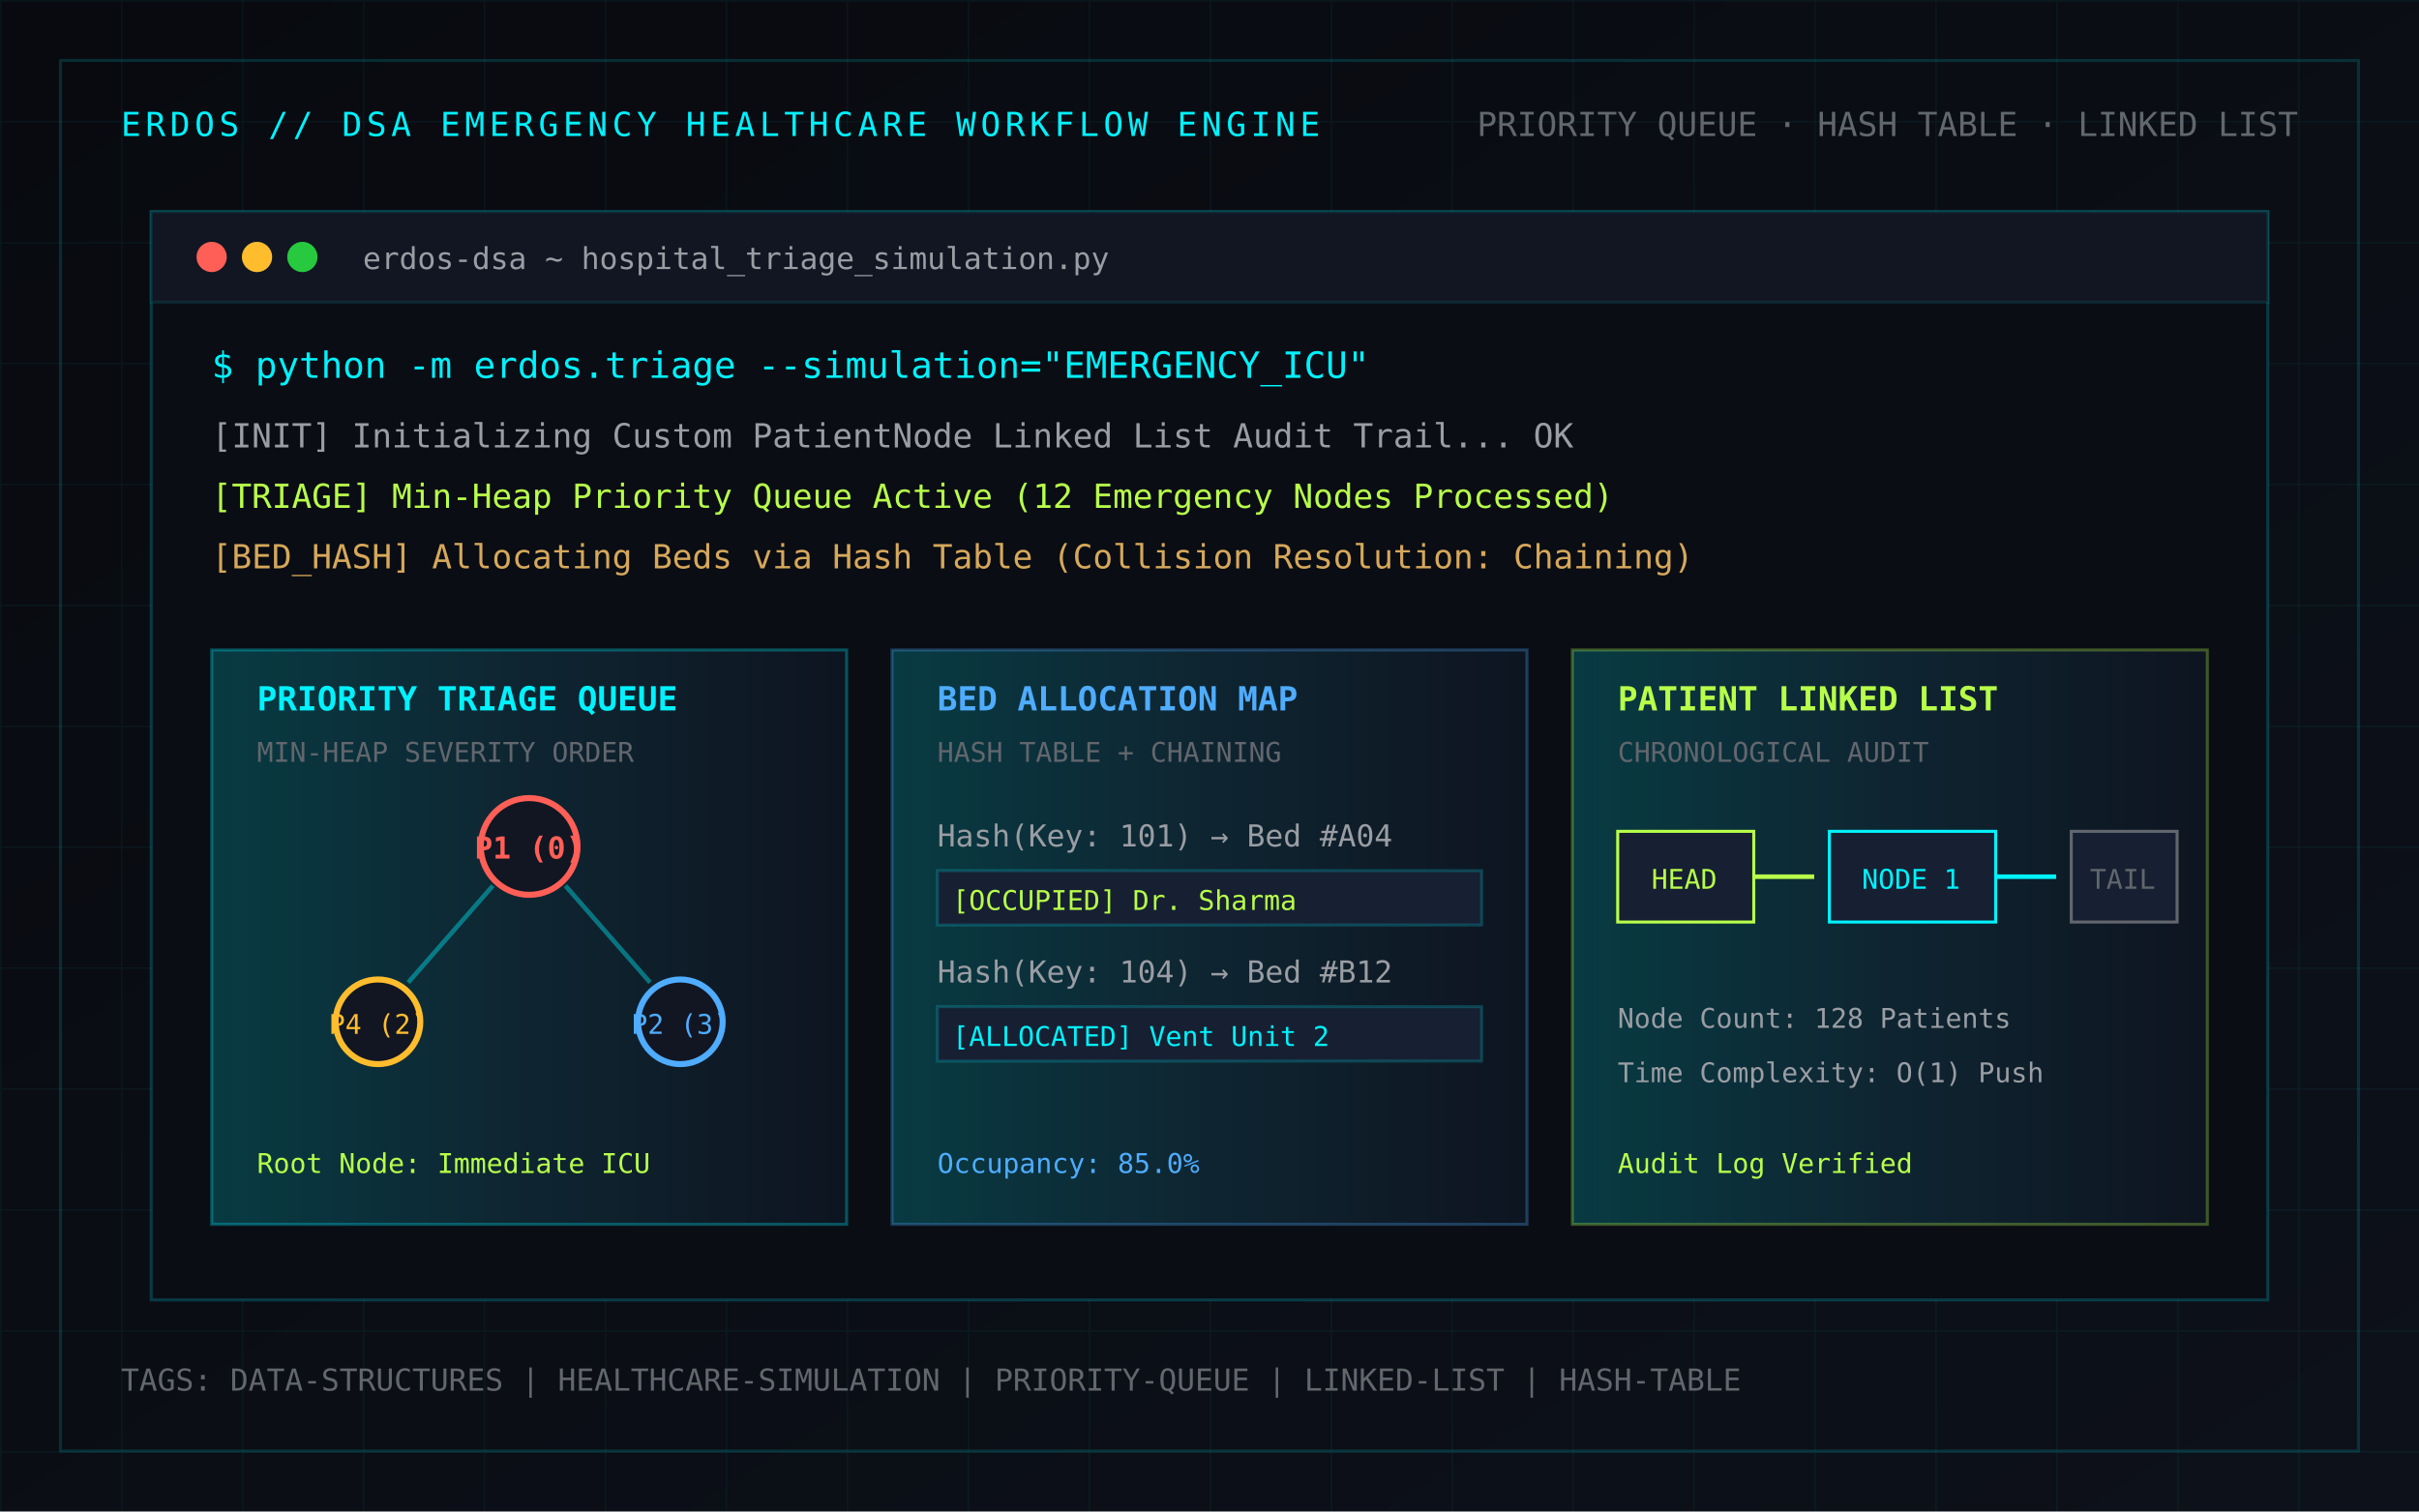
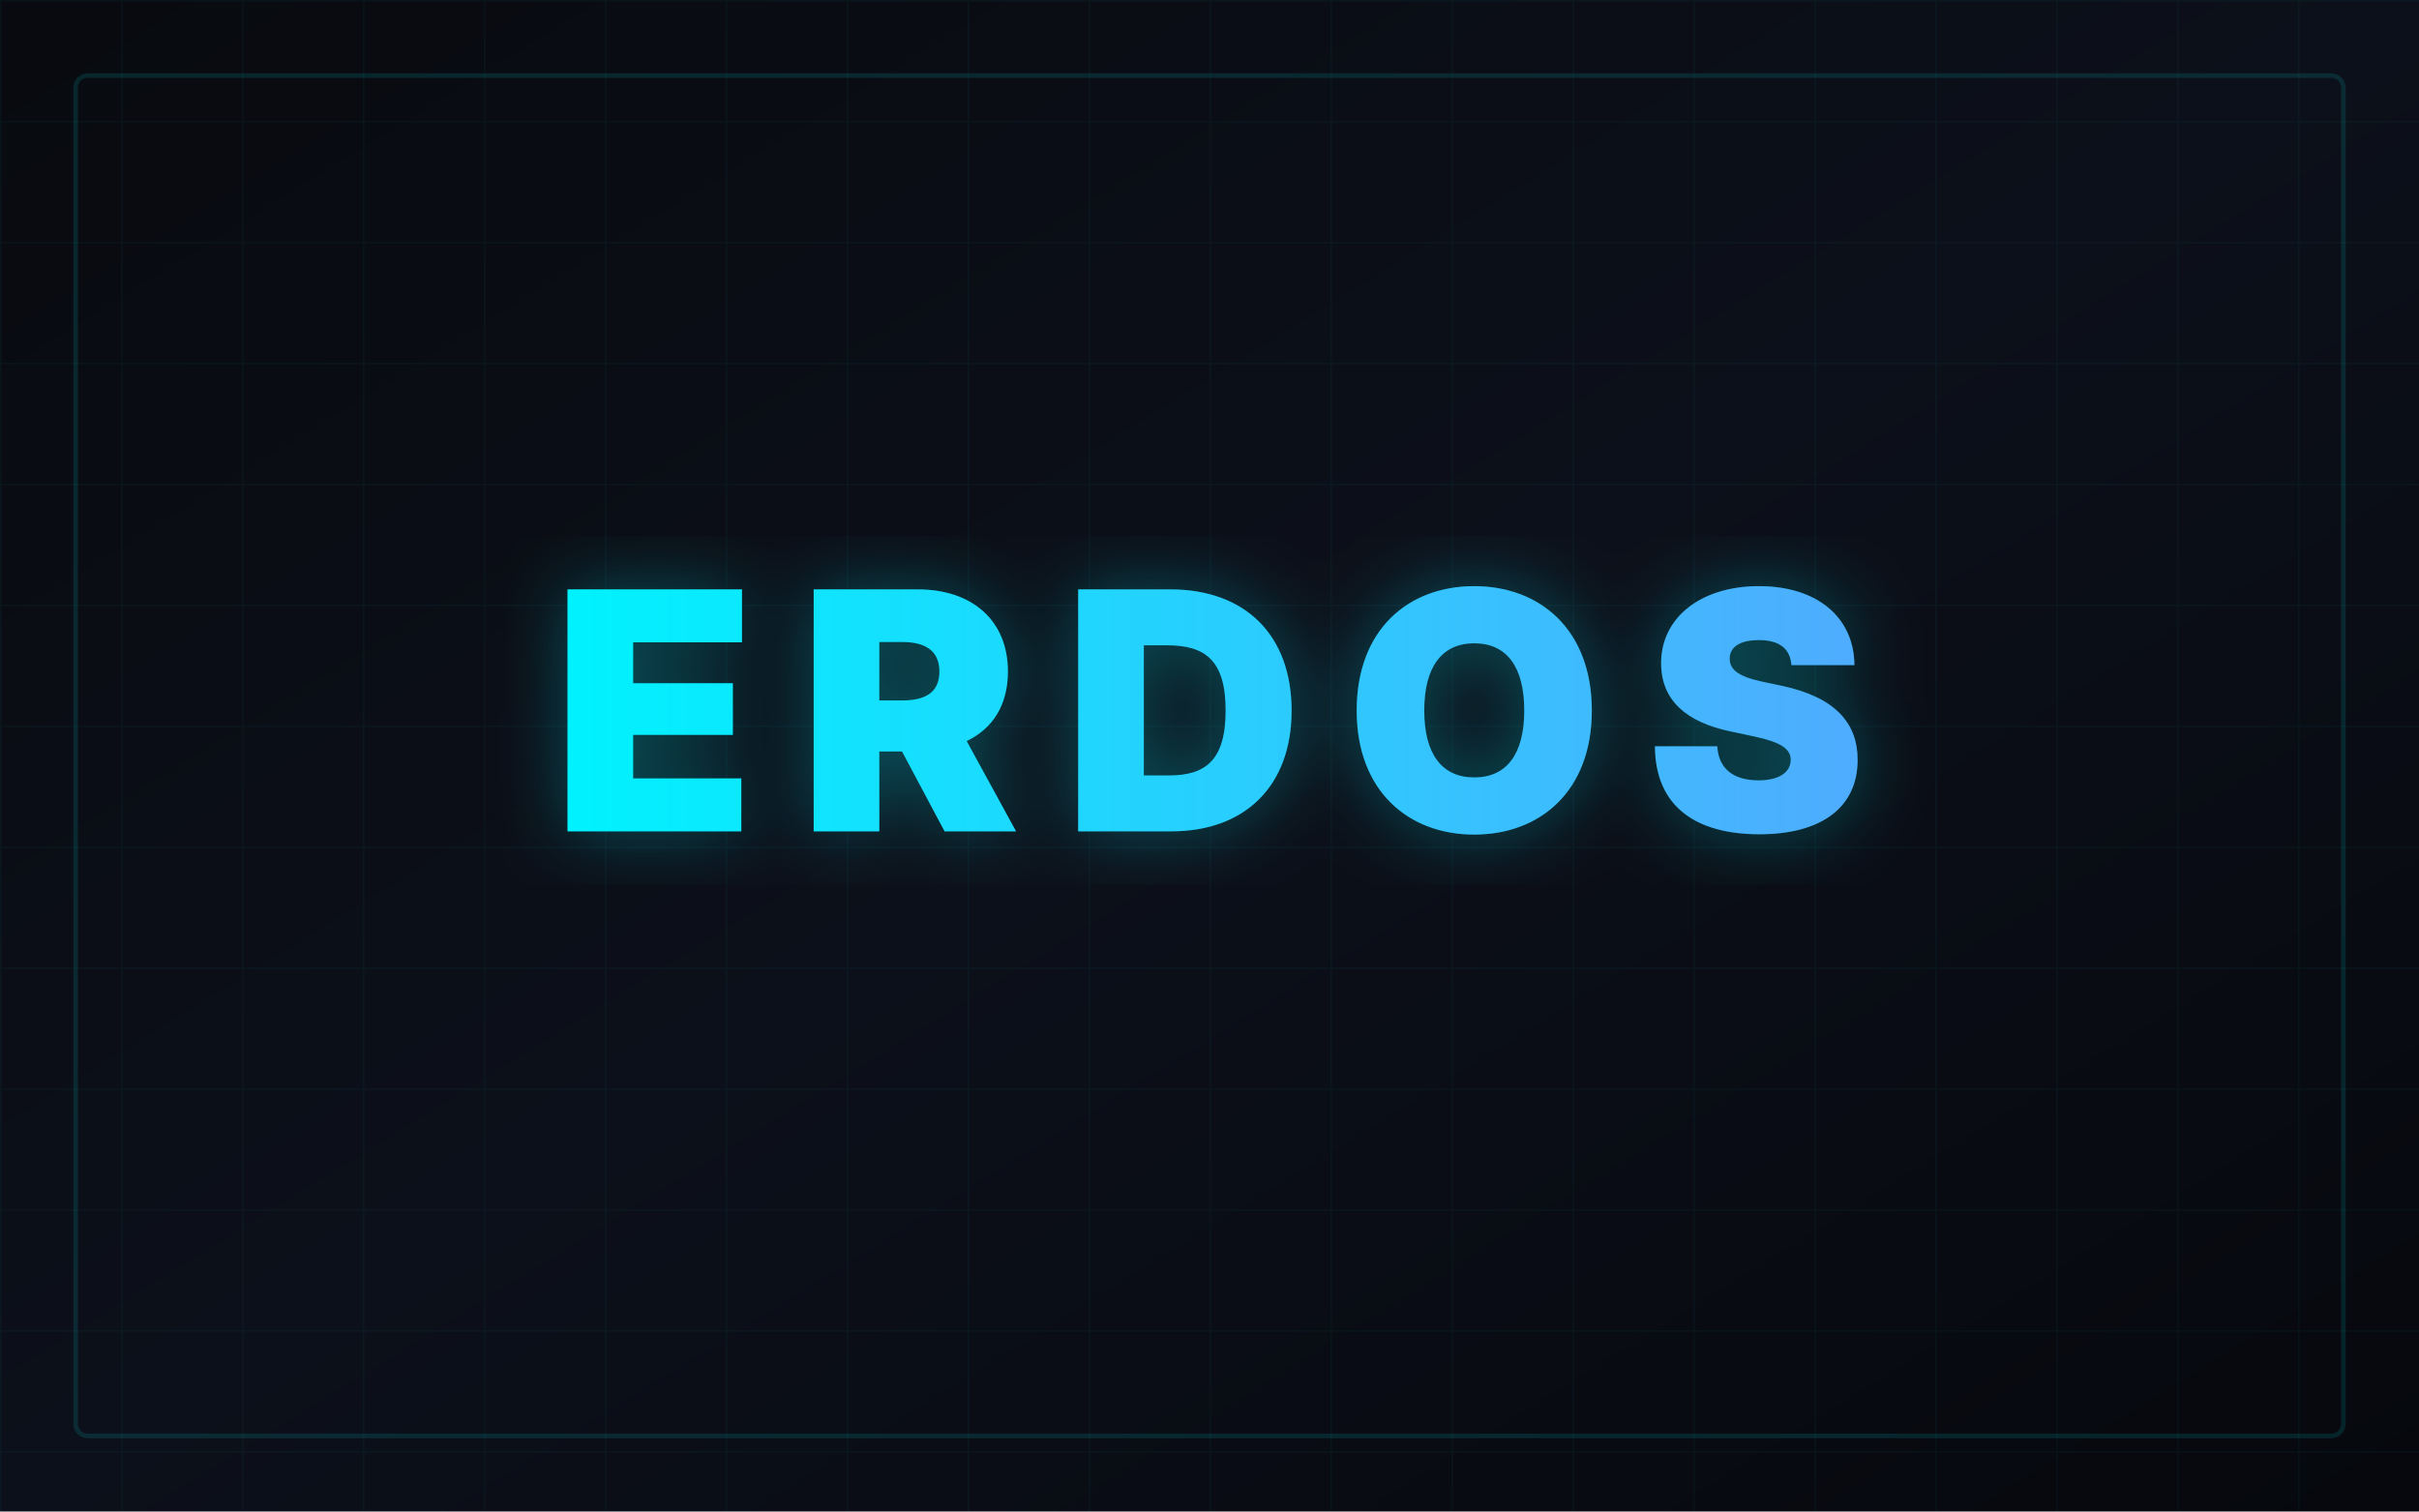
<svg xmlns="http://www.w3.org/2000/svg" viewBox="0 0 800 500" width="100%" height="100%">
  <defs>
-     <linearGradient id="erdos-bg" x1="0%" y1="0%" x2="100%" y2="100%">
+     <linearGradient id="erdos-bg-clean" x1="0%" y1="0%" x2="100%" y2="100%">
      <stop offset="0%" stop-color="#080A0F" />
-       <stop offset="100%" stop-color="#0D111A" />
+       <stop offset="50%" stop-color="#0C101A" />
+       <stop offset="100%" stop-color="#06080D" />
    </linearGradient>
-     <pattern id="erdos-grid" width="40" height="40" patternUnits="userSpaceOnUse">
-       <path d="M 40 0 L 0 0 0 40" fill="none" stroke="rgba(0, 242, 254, 0.05)" stroke-width="1" />
+     <pattern id="erdos-grid-subtle" width="40" height="40" patternUnits="userSpaceOnUse">
+       <path d="M 40 0 L 0 0 0 40" fill="none" stroke="rgba(0, 242, 254, 0.04)" stroke-width="1" />
    </pattern>
-     <linearGradient id="node-glow" x1="0%" y1="0%" x2="100%" y2="0%">
-       <stop offset="0%" stop-color="#00F2FE" stop-opacity="0.2" />
-       <stop offset="100%" stop-color="#4FACFE" stop-opacity="0.05" />
+     <linearGradient id="text-glow" x1="0%" y1="0%" x2="100%" y2="0%">
+       <stop offset="0%" stop-color="#00F2FE" />
+       <stop offset="100%" stop-color="#4FACFE" />
    </linearGradient>
+     <filter id="glow-filter" x="-20%" y="-20%" width="140%" height="140%">
+       <feGaussianBlur stdDeviation="12" result="blur" />
+       <feComposite in="SourceGraphic" in2="blur" operator="over" />
+     </filter>
  </defs>
-   <rect width="800" height="500" fill="url(#erdos-bg)" />
-   <rect width="800" height="500" fill="url(#erdos-grid)" />
-   <rect x="20" y="20" width="760" height="460" fill="none" stroke="rgba(0, 242, 254, 0.15)" stroke-width="1" />
-   <text x="40" y="45" font-family="monospace" font-size="11" fill="#00F2FE" letter-spacing="1.5">ERDOS // DSA EMERGENCY HEALTHCARE WORKFLOW ENGINE</text>
-   <text x="760" y="45" font-family="monospace" font-size="11" fill="#62666D" text-anchor="end">PRIORITY QUEUE · HASH TABLE · LINKED LIST</text>
-   <rect x="50" y="70" width="700" height="360" fill="#0A0D14" stroke="rgba(0, 242, 254, 0.2)" stroke-width="1" />
-   <rect x="50" y="70" width="700" height="30" fill="#111622" stroke="rgba(0, 242, 254, 0.1)" stroke-width="1" />
-   <circle cx="70" cy="85" r="5" fill="#FF5F56" />
-   <circle cx="85" cy="85" r="5" fill="#FFBD2E" />
-   <circle cx="100" cy="85" r="5" fill="#27C93F" />
-   <text x="120" y="89" font-family="monospace" font-size="10" fill="#9A9DA3">erdos-dsa ~ hospital_triage_simulation.py</text>
-   <text x="70" y="125" font-family="monospace" font-size="12" fill="#00F2FE">$ python -m erdos.triage --simulation="EMERGENCY_ICU"</text>
-   <text x="70" y="148" font-family="monospace" font-size="11" fill="#9A9DA3">[INIT] Initializing Custom PatientNode Linked List Audit Trail... OK</text>
-   <text x="70" y="168" font-family="monospace" font-size="11" fill="#B8FF4A">[TRIAGE] Min-Heap Priority Queue Active (12 Emergency Nodes Processed)</text>
-   <text x="70" y="188" font-family="monospace" font-size="11" fill="#D6A85A">[BED_HASH] Allocating Beds via Hash Table (Collision Resolution: Chaining)</text>
-   <rect x="70" y="215" width="210" height="190" fill="url(#node-glow)" stroke="rgba(0, 242, 254, 0.3)" stroke-width="1" />
-   <text x="85" y="235" font-family="monospace" font-size="11" fill="#00F2FE" font-weight="bold">PRIORITY TRIAGE QUEUE</text>
-   <text x="85" y="252" font-family="monospace" font-size="9" fill="#62666D">MIN-HEAP SEVERITY ORDER</text>
-   <circle cx="175" cy="280" r="16" fill="#111622" stroke="#FF5F56" stroke-width="2" />
-   <text x="175" y="284" font-family="monospace" font-size="10" fill="#FF5F56" text-anchor="middle" font-weight="bold">P1 (0)</text>
-   <line x1="163" y1="293" x2="135" y2="325" stroke="rgba(0,242,254,0.4)" stroke-width="1.5" />
-   <line x1="187" y1="293" x2="215" y2="325" stroke="rgba(0,242,254,0.4)" stroke-width="1.5" />
-   <circle cx="125" cy="338" r="14" fill="#111622" stroke="#FFBD2E" stroke-width="2" />
-   <text x="125" y="342" font-family="monospace" font-size="9" fill="#FFBD2E" text-anchor="middle">P4 (2)</text>
-   <circle cx="225" cy="338" r="14" fill="#111622" stroke="#4FACFE" stroke-width="2" />
-   <text x="225" y="342" font-family="monospace" font-size="9" fill="#4FACFE" text-anchor="middle">P2 (3)</text>
-   <text x="85" y="388" font-family="monospace" font-size="9" fill="#B8FF4A">Root Node: Immediate ICU</text>
-   <rect x="295" y="215" width="210" height="190" fill="url(#node-glow)" stroke="rgba(79, 172, 254, 0.3)" stroke-width="1" />
-   <text x="310" y="235" font-family="monospace" font-size="11" fill="#4FACFE" font-weight="bold">BED ALLOCATION MAP</text>
-   <text x="310" y="252" font-family="monospace" font-size="9" fill="#62666D">HASH TABLE + CHAINING</text>
-   <text x="310" y="280" font-family="monospace" font-size="10" fill="#9A9DA3">Hash(Key: 101) → Bed #A04</text>
-   <rect x="310" y="288" width="180" height="18" fill="#162032" stroke="rgba(0,242,254,0.2)" />
-   <text x="315" y="301" font-family="monospace" font-size="9" fill="#B8FF4A">[OCCUPIED] Dr. Sharma</text>
-   <text x="310" y="325" font-family="monospace" font-size="10" fill="#9A9DA3">Hash(Key: 104) → Bed #B12</text>
-   <rect x="310" y="333" width="180" height="18" fill="#162032" stroke="rgba(0,242,254,0.2)" />
-   <text x="315" y="346" font-family="monospace" font-size="9" fill="#00F2FE">[ALLOCATED] Vent Unit 2</text>
-   <text x="310" y="388" font-family="monospace" font-size="9" fill="#4FACFE">Occupancy: 85.0%</text>
-   <rect x="520" y="215" width="210" height="190" fill="url(#node-glow)" stroke="rgba(184, 255, 74, 0.3)" stroke-width="1" />
-   <text x="535" y="235" font-family="monospace" font-size="11" fill="#B8FF4A" font-weight="bold">PATIENT LINKED LIST</text>
-   <text x="535" y="252" font-family="monospace" font-size="9" fill="#62666D">CHRONOLOGICAL AUDIT</text>
-   <rect x="535" y="275" width="45" height="30" fill="#162032" stroke="#B8FF4A" stroke-width="1" />
-   <text x="557" y="294" font-family="monospace" font-size="9" fill="#B8FF4A" text-anchor="middle">HEAD</text>
-   <line x1="580" y1="290" x2="600" y2="290" stroke="#B8FF4A" stroke-width="1.5" marker-end="url(#arrow)" />
-   <rect x="605" y="275" width="55" height="30" fill="#162032" stroke="#00F2FE" stroke-width="1" />
-   <text x="632" y="294" font-family="monospace" font-size="9" fill="#00F2FE" text-anchor="middle">NODE 1</text>
-   <line x1="660" y1="290" x2="680" y2="290" stroke="#00F2FE" stroke-width="1.5" />
-   <rect x="685" y="275" width="35" height="30" fill="#162032" stroke="#62666D" stroke-width="1" />
-   <text x="702" y="294" font-family="monospace" font-size="9" fill="#62666D" text-anchor="middle">TAIL</text>
-   <text x="535" y="340" font-family="monospace" font-size="9" fill="#9A9DA3">Node Count: 128 Patients</text>
-   <text x="535" y="358" font-family="monospace" font-size="9" fill="#9A9DA3">Time Complexity: O(1) Push</text>
-   <text x="535" y="388" font-family="monospace" font-size="9" fill="#B8FF4A">Audit Log Verified</text>
-   <text x="40" y="460" font-family="monospace" font-size="10" fill="#62666D">TAGS: DATA-STRUCTURES | HEALTHCARE-SIMULATION | PRIORITY-QUEUE | LINKED-LIST | HASH-TABLE</text>
+   <rect width="800" height="500" fill="url(#erdos-bg-clean)" />
+   <rect width="800" height="500" fill="url(#erdos-grid-subtle)" />
+   <rect x="25" y="25" width="750" height="450" fill="none" stroke="rgba(0, 242, 254, 0.12)" stroke-width="1.5" rx="4" />
+   <text x="400" y="275" font-family="'JetBrains Mono', 'Inter', monospace" font-size="110" font-weight="900" fill="#00F2FE" text-anchor="middle" letter-spacing="14" opacity="0.3" filter="url(#glow-filter)">ERDOS</text>
+   <text x="400" y="275" font-family="'JetBrains Mono', 'Inter', monospace" font-size="110" font-weight="900" fill="url(#text-glow)" text-anchor="middle" letter-spacing="14">ERDOS</text>
</svg>
